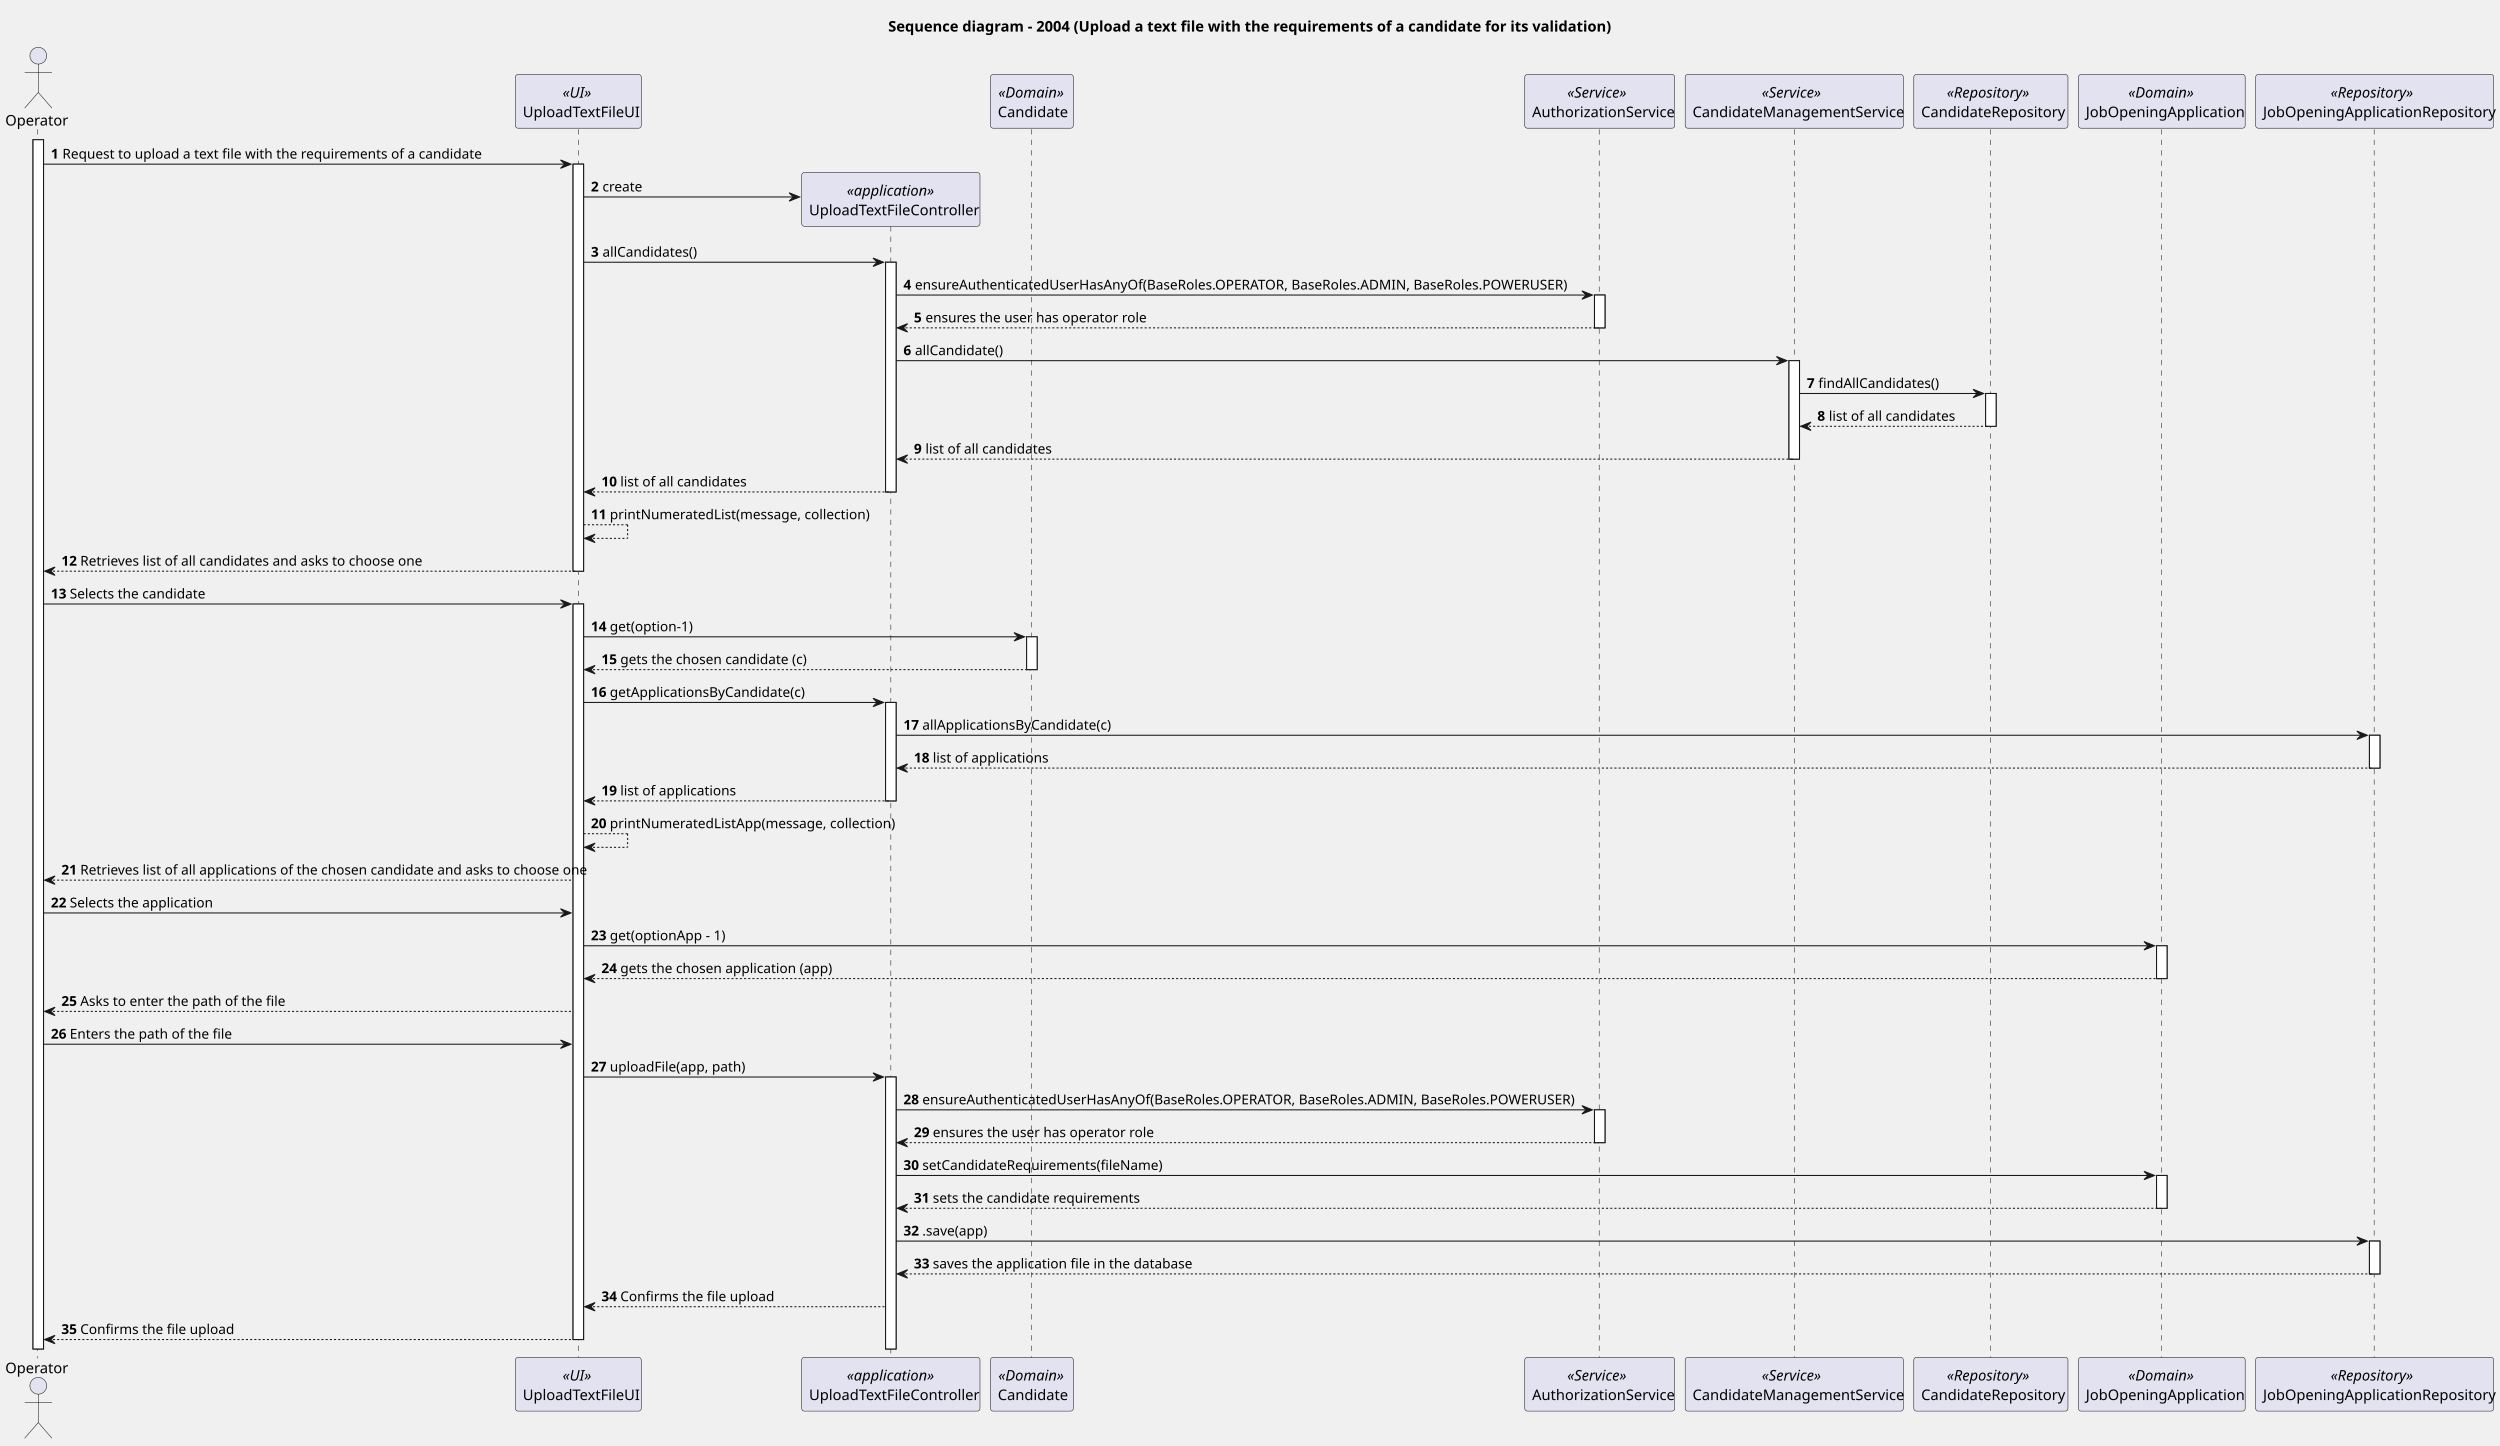
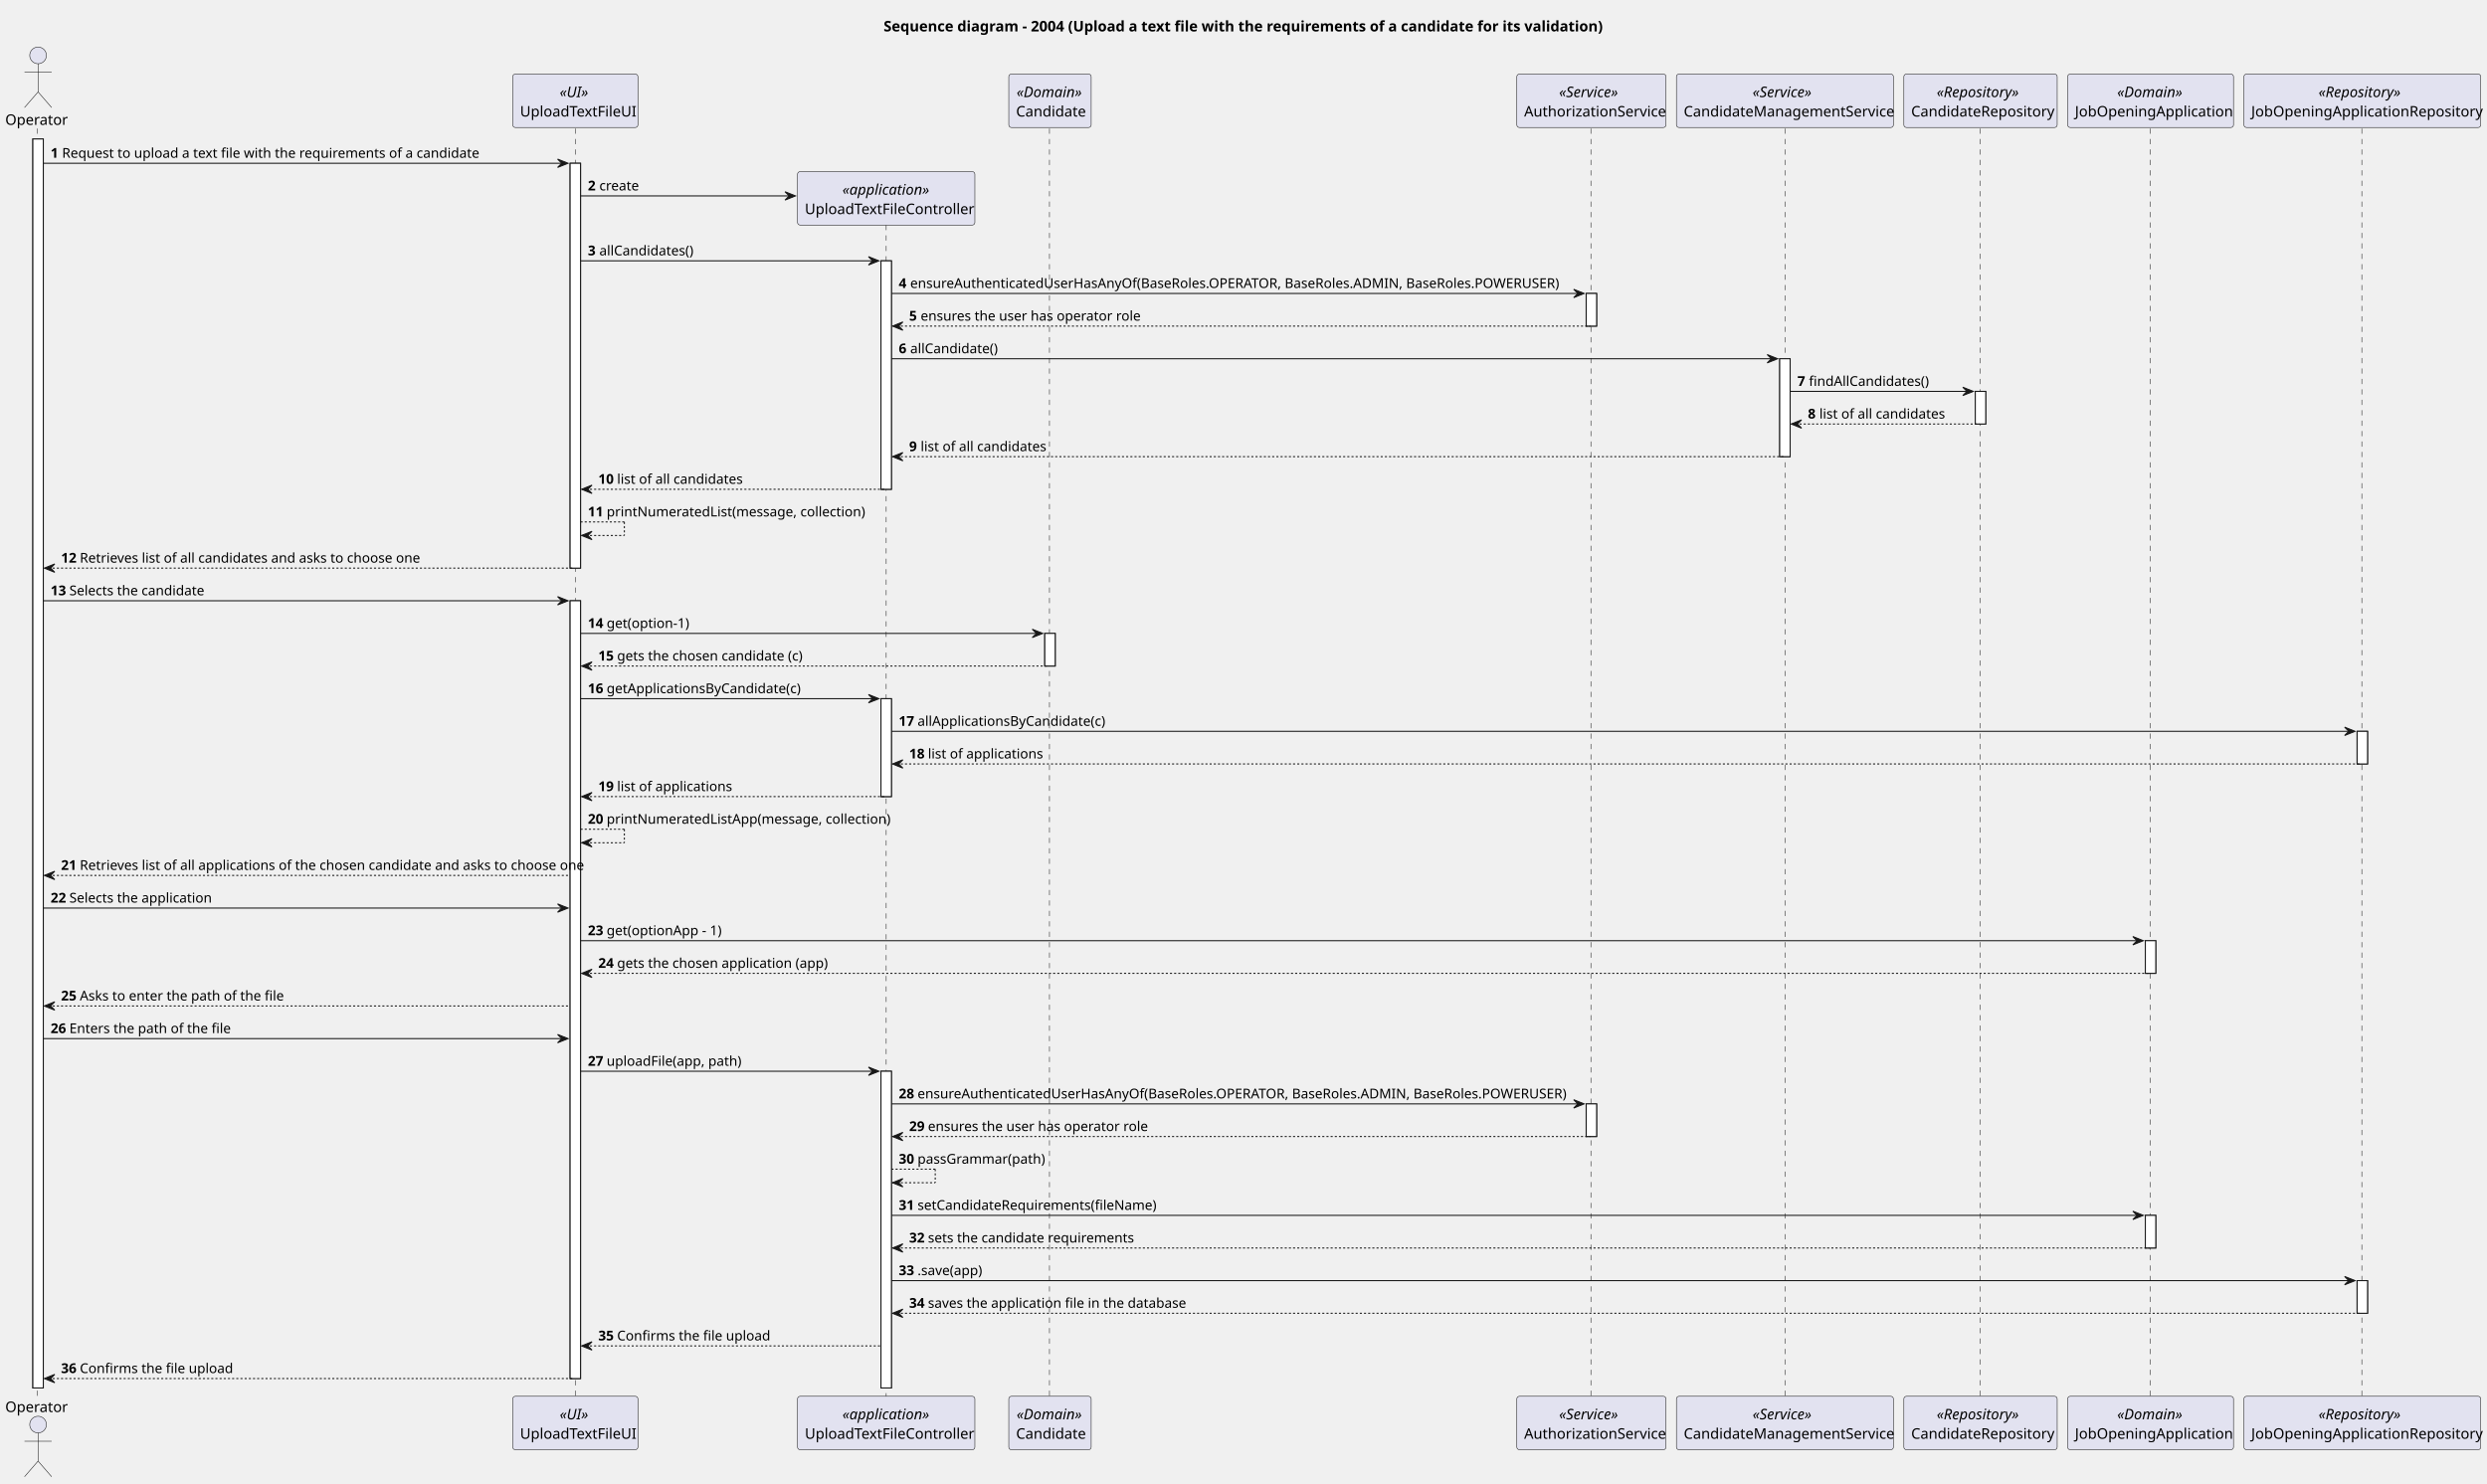
- <svg xmlns="http://www.w3.org/2000/svg" contentStyleType="text/css" height="1378px" preserveAspectRatio="none" style="width:2384px;height:1378px;background:#FFFFFF;" version="1.1" viewBox="0 0 2384 1378" width="2384px" zoomAndPan="magnify">
+ <svg xmlns="http://www.w3.org/2000/svg" contentStyleType="text/css" height="1422px" preserveAspectRatio="none" style="width:2384px;height:1422px;background:#FFFFFF;" version="1.1" viewBox="0 0 2384 1422" width="2384px" zoomAndPan="magnify">
  <defs />
  <g>
    <text fill="#000000" font-family="sans-serif" font-size="14" font-weight="bold" lengthAdjust="spacing" textLength="688" x="847" y="30.107">Sequence diagram - 2004 (Upload a text file with the requirements of a candidate for its validation)</text>
-     <rect fill="#FFFFFF" height="1153.137" style="stroke:#181818;stroke-width:1.0;" width="10" x="31.5" y="133.242" />
+     <rect fill="#FFFFFF" height="1197.428" style="stroke:#181818;stroke-width:1.0;" width="10" x="31.5" y="133.242" />
    <rect fill="#FFFFFF" height="388.152" style="stroke:#181818;stroke-width:1.0;" width="10" x="546.5" y="156.533" />
-     <rect fill="#FFFFFF" height="701.402" style="stroke:#181818;stroke-width:1.0;" width="10" x="546.5" y="575.977" />
+     <rect fill="#FFFFFF" height="745.693" style="stroke:#181818;stroke-width:1.0;" width="10" x="546.5" y="575.977" />
    <rect fill="#FFFFFF" height="219.037" style="stroke:#181818;stroke-width:1.0;" width="10" x="844.5" y="250.066" />
    <rect fill="#FFFFFF" height="93.873" style="stroke:#181818;stroke-width:1.0;" width="10" x="844.5" y="669.85" />
-     <rect fill="#FFFFFF" height="259.328" style="stroke:#181818;stroke-width:1.0;" width="10" x="844.5" y="1027.051" />
-     <rect fill="#FFFFFF" height="31.291" style="stroke:#181818;stroke-width:1.0;" width="10" x="979" y="607.268" />
+     <rect fill="#FFFFFF" height="303.619" style="stroke:#181818;stroke-width:1.0;" width="10" x="844.5" y="1027.051" />
+     <rect fill="#FFFFFF" height="31.291" style="stroke:#181818;stroke-width:1.0;" width="10" x="1001.5" y="607.268" />
    <rect fill="#FFFFFF" height="31.291" style="stroke:#181818;stroke-width:1.0;" width="10" x="1520.5" y="281.357" />
    <rect fill="#FFFFFF" height="31.291" style="stroke:#181818;stroke-width:1.0;" width="10" x="1520.5" y="1058.342" />
    <rect fill="#FFFFFF" height="93.873" style="stroke:#181818;stroke-width:1.0;" width="10" x="1706" y="343.94" />
    <rect fill="#FFFFFF" height="31.291" style="stroke:#181818;stroke-width:1.0;" width="10" x="1893.5" y="375.231" />
    <rect fill="#FFFFFF" height="31.291" style="stroke:#181818;stroke-width:1.0;" width="10" x="2056.5" y="901.887" />
-     <rect fill="#FFFFFF" height="31.291" style="stroke:#181818;stroke-width:1.0;" width="10" x="2056.5" y="1120.924" />
+     <rect fill="#FFFFFF" height="31.291" style="stroke:#181818;stroke-width:1.0;" width="10" x="2056.5" y="1165.215" />
    <rect fill="#FFFFFF" height="31.291" style="stroke:#181818;stroke-width:1.0;" width="10" x="2259.5" y="701.141" />
-     <rect fill="#FFFFFF" height="31.291" style="stroke:#181818;stroke-width:1.0;" width="10" x="2259.5" y="1183.506" />
-     <line style="stroke:#181818;stroke-width:0.5;stroke-dasharray:5.0,5.0;" x1="36" x2="36" y1="123.242" y2="1295.379" />
-     <line style="stroke:#181818;stroke-width:0.5;stroke-dasharray:5.0,5.0;" x1="551.5" x2="551.5" y1="123.242" y2="1295.379" />
-     <line style="stroke:#181818;stroke-width:0.5;stroke-dasharray:5.0,5.0;" x1="849.5" x2="849.5" y1="205.654" y2="1295.379" />
-     <line style="stroke:#181818;stroke-width:0.5;stroke-dasharray:5.0,5.0;" x1="983.5" x2="983.5" y1="123.242" y2="1295.379" />
-     <line style="stroke:#181818;stroke-width:0.5;stroke-dasharray:5.0,5.0;" x1="1525" x2="1525" y1="123.242" y2="1295.379" />
-     <line style="stroke:#181818;stroke-width:0.5;stroke-dasharray:5.0,5.0;" x1="1711" x2="1711" y1="123.242" y2="1295.379" />
-     <line style="stroke:#181818;stroke-width:0.5;stroke-dasharray:5.0,5.0;" x1="1898" x2="1898" y1="123.242" y2="1295.379" />
-     <line style="stroke:#181818;stroke-width:0.5;stroke-dasharray:5.0,5.0;" x1="2061" x2="2061" y1="123.242" y2="1295.379" />
-     <line style="stroke:#181818;stroke-width:0.5;stroke-dasharray:5.0,5.0;" x1="2264" x2="2264" y1="123.242" y2="1295.379" />
+     <rect fill="#FFFFFF" height="31.291" style="stroke:#181818;stroke-width:1.0;" width="10" x="2259.5" y="1227.797" />
+     <line style="stroke:#181818;stroke-width:0.5;stroke-dasharray:5.0,5.0;" x1="36" x2="36" y1="123.242" y2="1339.67" />
+     <line style="stroke:#181818;stroke-width:0.5;stroke-dasharray:5.0,5.0;" x1="551.5" x2="551.5" y1="123.242" y2="1339.67" />
+     <line style="stroke:#181818;stroke-width:0.5;stroke-dasharray:5.0,5.0;" x1="849.5" x2="849.5" y1="205.654" y2="1339.67" />
+     <line style="stroke:#181818;stroke-width:0.5;stroke-dasharray:5.0,5.0;" x1="1006" x2="1006" y1="123.242" y2="1339.67" />
+     <line style="stroke:#181818;stroke-width:0.5;stroke-dasharray:5.0,5.0;" x1="1525" x2="1525" y1="123.242" y2="1339.67" />
+     <line style="stroke:#181818;stroke-width:0.5;stroke-dasharray:5.0,5.0;" x1="1711" x2="1711" y1="123.242" y2="1339.67" />
+     <line style="stroke:#181818;stroke-width:0.5;stroke-dasharray:5.0,5.0;" x1="1898" x2="1898" y1="123.242" y2="1339.67" />
+     <line style="stroke:#181818;stroke-width:0.5;stroke-dasharray:5.0,5.0;" x1="2061" x2="2061" y1="123.242" y2="1339.67" />
+     <line style="stroke:#181818;stroke-width:0.5;stroke-dasharray:5.0,5.0;" x1="2264" x2="2264" y1="123.242" y2="1339.67" />
    <text fill="#000000" font-family="sans-serif" font-size="14" lengthAdjust="spacing" textLength="57" x="5" y="119.728">Operator</text>
    <ellipse cx="36.5" cy="53.121" fill="#E2E2F0" rx="8" ry="8" style="stroke:#181818;stroke-width:0.5;" />
    <path d="M36.5,61.121 L36.5,88.121 M23.5,69.121 L49.5,69.121 M36.5,88.121 L23.5,103.121 M36.5,88.121 L49.5,103.121 " fill="none" style="stroke:#181818;stroke-width:0.5;" />
-     <text fill="#000000" font-family="sans-serif" font-size="14" lengthAdjust="spacing" textLength="57" x="5" y="1309.486">Operator</text>
-     <ellipse cx="36.5" cy="1321.5" fill="#E2E2F0" rx="8" ry="8" style="stroke:#181818;stroke-width:0.5;" />
-     <path d="M36.5,1329.5 L36.5,1356.5 M23.5,1337.5 L49.5,1337.5 M36.5,1356.5 L23.5,1371.5 M36.5,1356.5 L49.5,1371.5 " fill="none" style="stroke:#181818;stroke-width:0.5;" />
+     <text fill="#000000" font-family="sans-serif" font-size="14" lengthAdjust="spacing" textLength="57" x="5" y="1353.777">Operator</text>
+     <ellipse cx="36.5" cy="1365.791" fill="#E2E2F0" rx="8" ry="8" style="stroke:#181818;stroke-width:0.5;" />
+     <path d="M36.5,1373.791 L36.5,1400.791 M23.5,1381.791 L49.5,1381.791 M36.5,1400.791 L23.5,1415.791 M36.5,1400.791 L49.5,1415.791 " fill="none" style="stroke:#181818;stroke-width:0.5;" />
    <rect fill="#E2E2F0" height="51.242" rx="2.5" ry="2.5" style="stroke:#181818;stroke-width:0.5;" width="120" x="491.5" y="71" />
    <text fill="#000000" font-family="sans-serif" font-size="14" font-style="italic" lengthAdjust="spacing" textLength="30" x="536.5" y="93.107">«UI»</text>
    <text fill="#000000" font-family="sans-serif" font-size="14" lengthAdjust="spacing" textLength="106" x="498.5" y="111.728">UploadTextFileUI</text>
-     <rect fill="#E2E2F0" height="51.242" rx="2.5" ry="2.5" style="stroke:#181818;stroke-width:0.5;" width="120" x="491.5" y="1294.379" />
-     <text fill="#000000" font-family="sans-serif" font-size="14" font-style="italic" lengthAdjust="spacing" textLength="30" x="536.5" y="1316.486">«UI»</text>
-     <text fill="#000000" font-family="sans-serif" font-size="14" lengthAdjust="spacing" textLength="106" x="498.5" y="1335.107">UploadTextFileUI</text>
-     <rect fill="#E2E2F0" height="51.242" rx="2.5" ry="2.5" style="stroke:#181818;stroke-width:0.5;" width="170" x="764.5" y="1294.379" />
-     <text fill="#000000" font-family="sans-serif" font-size="14" font-style="italic" lengthAdjust="spacing" textLength="84" x="807.5" y="1316.486">«application»</text>
-     <text fill="#000000" font-family="sans-serif" font-size="14" lengthAdjust="spacing" textLength="156" x="771.5" y="1335.107">UploadTextFileController</text>
-     <rect fill="#E2E2F0" height="51.242" rx="2.5" ry="2.5" style="stroke:#181818;stroke-width:0.5;" width="79" x="944.5" y="71" />
-     <text fill="#000000" font-family="sans-serif" font-size="14" font-style="italic" lengthAdjust="spacing" textLength="64" x="952" y="93.107">«Domain»</text>
-     <text fill="#000000" font-family="sans-serif" font-size="14" lengthAdjust="spacing" textLength="65" x="951.5" y="111.728">Candidate</text>
-     <rect fill="#E2E2F0" height="51.242" rx="2.5" ry="2.5" style="stroke:#181818;stroke-width:0.5;" width="79" x="944.5" y="1294.379" />
-     <text fill="#000000" font-family="sans-serif" font-size="14" font-style="italic" lengthAdjust="spacing" textLength="64" x="952" y="1316.486">«Domain»</text>
-     <text fill="#000000" font-family="sans-serif" font-size="14" lengthAdjust="spacing" textLength="65" x="951.5" y="1335.107">Candidate</text>
+     <rect fill="#E2E2F0" height="51.242" rx="2.5" ry="2.5" style="stroke:#181818;stroke-width:0.5;" width="120" x="491.5" y="1338.67" />
+     <text fill="#000000" font-family="sans-serif" font-size="14" font-style="italic" lengthAdjust="spacing" textLength="30" x="536.5" y="1360.777">«UI»</text>
+     <text fill="#000000" font-family="sans-serif" font-size="14" lengthAdjust="spacing" textLength="106" x="498.5" y="1379.398">UploadTextFileUI</text>
+     <rect fill="#E2E2F0" height="51.242" rx="2.5" ry="2.5" style="stroke:#181818;stroke-width:0.5;" width="170" x="764.5" y="1338.67" />
+     <text fill="#000000" font-family="sans-serif" font-size="14" font-style="italic" lengthAdjust="spacing" textLength="84" x="807.5" y="1360.777">«application»</text>
+     <text fill="#000000" font-family="sans-serif" font-size="14" lengthAdjust="spacing" textLength="156" x="771.5" y="1379.398">UploadTextFileController</text>
+     <rect fill="#E2E2F0" height="51.242" rx="2.5" ry="2.5" style="stroke:#181818;stroke-width:0.5;" width="79" x="967" y="71" />
+     <text fill="#000000" font-family="sans-serif" font-size="14" font-style="italic" lengthAdjust="spacing" textLength="64" x="974.5" y="93.107">«Domain»</text>
+     <text fill="#000000" font-family="sans-serif" font-size="14" lengthAdjust="spacing" textLength="65" x="974" y="111.728">Candidate</text>
+     <rect fill="#E2E2F0" height="51.242" rx="2.5" ry="2.5" style="stroke:#181818;stroke-width:0.5;" width="79" x="967" y="1338.67" />
+     <text fill="#000000" font-family="sans-serif" font-size="14" font-style="italic" lengthAdjust="spacing" textLength="64" x="974.5" y="1360.777">«Domain»</text>
+     <text fill="#000000" font-family="sans-serif" font-size="14" lengthAdjust="spacing" textLength="65" x="974" y="1379.398">Candidate</text>
    <rect fill="#E2E2F0" height="51.242" rx="2.5" ry="2.5" style="stroke:#181818;stroke-width:0.5;" width="143" x="1454" y="71" />
    <text fill="#000000" font-family="sans-serif" font-size="14" font-style="italic" lengthAdjust="spacing" textLength="62" x="1494.5" y="93.107">«Service»</text>
    <text fill="#000000" font-family="sans-serif" font-size="14" lengthAdjust="spacing" textLength="129" x="1461" y="111.728">AuthorizationService</text>
-     <rect fill="#E2E2F0" height="51.242" rx="2.5" ry="2.5" style="stroke:#181818;stroke-width:0.5;" width="143" x="1454" y="1294.379" />
-     <text fill="#000000" font-family="sans-serif" font-size="14" font-style="italic" lengthAdjust="spacing" textLength="62" x="1494.5" y="1316.486">«Service»</text>
-     <text fill="#000000" font-family="sans-serif" font-size="14" lengthAdjust="spacing" textLength="129" x="1461" y="1335.107">AuthorizationService</text>
+     <rect fill="#E2E2F0" height="51.242" rx="2.5" ry="2.5" style="stroke:#181818;stroke-width:0.5;" width="143" x="1454" y="1338.67" />
+     <text fill="#000000" font-family="sans-serif" font-size="14" font-style="italic" lengthAdjust="spacing" textLength="62" x="1494.5" y="1360.777">«Service»</text>
+     <text fill="#000000" font-family="sans-serif" font-size="14" lengthAdjust="spacing" textLength="129" x="1461" y="1379.398">AuthorizationService</text>
    <rect fill="#E2E2F0" height="51.242" rx="2.5" ry="2.5" style="stroke:#181818;stroke-width:0.5;" width="208" x="1607" y="71" />
    <text fill="#000000" font-family="sans-serif" font-size="14" font-style="italic" lengthAdjust="spacing" textLength="62" x="1680" y="93.107">«Service»</text>
    <text fill="#000000" font-family="sans-serif" font-size="14" lengthAdjust="spacing" textLength="194" x="1614" y="111.728">CandidateManagementService</text>
-     <rect fill="#E2E2F0" height="51.242" rx="2.5" ry="2.5" style="stroke:#181818;stroke-width:0.5;" width="208" x="1607" y="1294.379" />
-     <text fill="#000000" font-family="sans-serif" font-size="14" font-style="italic" lengthAdjust="spacing" textLength="62" x="1680" y="1316.486">«Service»</text>
-     <text fill="#000000" font-family="sans-serif" font-size="14" lengthAdjust="spacing" textLength="194" x="1614" y="1335.107">CandidateManagementService</text>
+     <rect fill="#E2E2F0" height="51.242" rx="2.5" ry="2.5" style="stroke:#181818;stroke-width:0.5;" width="208" x="1607" y="1338.67" />
+     <text fill="#000000" font-family="sans-serif" font-size="14" font-style="italic" lengthAdjust="spacing" textLength="62" x="1680" y="1360.777">«Service»</text>
+     <text fill="#000000" font-family="sans-serif" font-size="14" lengthAdjust="spacing" textLength="194" x="1614" y="1379.398">CandidateManagementService</text>
    <rect fill="#E2E2F0" height="51.242" rx="2.5" ry="2.5" style="stroke:#181818;stroke-width:0.5;" width="147" x="1825" y="71" />
    <text fill="#000000" font-family="sans-serif" font-size="14" font-style="italic" lengthAdjust="spacing" textLength="84" x="1856.5" y="93.107">«Repository»</text>
    <text fill="#000000" font-family="sans-serif" font-size="14" lengthAdjust="spacing" textLength="133" x="1832" y="111.728">CandidateRepository</text>
-     <rect fill="#E2E2F0" height="51.242" rx="2.5" ry="2.5" style="stroke:#181818;stroke-width:0.5;" width="147" x="1825" y="1294.379" />
-     <text fill="#000000" font-family="sans-serif" font-size="14" font-style="italic" lengthAdjust="spacing" textLength="84" x="1856.5" y="1316.486">«Repository»</text>
-     <text fill="#000000" font-family="sans-serif" font-size="14" lengthAdjust="spacing" textLength="133" x="1832" y="1335.107">CandidateRepository</text>
+     <rect fill="#E2E2F0" height="51.242" rx="2.5" ry="2.5" style="stroke:#181818;stroke-width:0.5;" width="147" x="1825" y="1338.67" />
+     <text fill="#000000" font-family="sans-serif" font-size="14" font-style="italic" lengthAdjust="spacing" textLength="84" x="1856.5" y="1360.777">«Repository»</text>
+     <text fill="#000000" font-family="sans-serif" font-size="14" lengthAdjust="spacing" textLength="133" x="1832" y="1379.398">CandidateRepository</text>
    <rect fill="#E2E2F0" height="51.242" rx="2.5" ry="2.5" style="stroke:#181818;stroke-width:0.5;" width="159" x="1982" y="71" />
    <text fill="#000000" font-family="sans-serif" font-size="14" font-style="italic" lengthAdjust="spacing" textLength="64" x="2029.5" y="93.107">«Domain»</text>
    <text fill="#000000" font-family="sans-serif" font-size="14" lengthAdjust="spacing" textLength="145" x="1989" y="111.728">JobOpeningApplication</text>
-     <rect fill="#E2E2F0" height="51.242" rx="2.5" ry="2.5" style="stroke:#181818;stroke-width:0.5;" width="159" x="1982" y="1294.379" />
-     <text fill="#000000" font-family="sans-serif" font-size="14" font-style="italic" lengthAdjust="spacing" textLength="64" x="2029.5" y="1316.486">«Domain»</text>
-     <text fill="#000000" font-family="sans-serif" font-size="14" lengthAdjust="spacing" textLength="145" x="1989" y="1335.107">JobOpeningApplication</text>
+     <rect fill="#E2E2F0" height="51.242" rx="2.5" ry="2.5" style="stroke:#181818;stroke-width:0.5;" width="159" x="1982" y="1338.67" />
+     <text fill="#000000" font-family="sans-serif" font-size="14" font-style="italic" lengthAdjust="spacing" textLength="64" x="2029.5" y="1360.777">«Domain»</text>
+     <text fill="#000000" font-family="sans-serif" font-size="14" lengthAdjust="spacing" textLength="145" x="1989" y="1379.398">JobOpeningApplication</text>
    <rect fill="#E2E2F0" height="51.242" rx="2.5" ry="2.5" style="stroke:#181818;stroke-width:0.5;" width="227" x="2151" y="71" />
    <text fill="#000000" font-family="sans-serif" font-size="14" font-style="italic" lengthAdjust="spacing" textLength="84" x="2222.5" y="93.107">«Repository»</text>
    <text fill="#000000" font-family="sans-serif" font-size="14" lengthAdjust="spacing" textLength="213" x="2158" y="111.728">JobOpeningApplicationRepository</text>
-     <rect fill="#E2E2F0" height="51.242" rx="2.5" ry="2.5" style="stroke:#181818;stroke-width:0.5;" width="227" x="2151" y="1294.379" />
-     <text fill="#000000" font-family="sans-serif" font-size="14" font-style="italic" lengthAdjust="spacing" textLength="84" x="2222.5" y="1316.486">«Repository»</text>
-     <text fill="#000000" font-family="sans-serif" font-size="14" lengthAdjust="spacing" textLength="213" x="2158" y="1335.107">JobOpeningApplicationRepository</text>
-     <rect fill="#FFFFFF" height="1153.137" style="stroke:#181818;stroke-width:1.0;" width="10" x="31.5" y="133.242" />
+     <rect fill="#E2E2F0" height="51.242" rx="2.5" ry="2.5" style="stroke:#181818;stroke-width:0.5;" width="227" x="2151" y="1338.67" />
+     <text fill="#000000" font-family="sans-serif" font-size="14" font-style="italic" lengthAdjust="spacing" textLength="84" x="2222.5" y="1360.777">«Repository»</text>
+     <text fill="#000000" font-family="sans-serif" font-size="14" lengthAdjust="spacing" textLength="213" x="2158" y="1379.398">JobOpeningApplicationRepository</text>
+     <rect fill="#FFFFFF" height="1197.428" style="stroke:#181818;stroke-width:1.0;" width="10" x="31.5" y="133.242" />
    <rect fill="#FFFFFF" height="388.152" style="stroke:#181818;stroke-width:1.0;" width="10" x="546.5" y="156.533" />
-     <rect fill="#FFFFFF" height="701.402" style="stroke:#181818;stroke-width:1.0;" width="10" x="546.5" y="575.977" />
+     <rect fill="#FFFFFF" height="745.693" style="stroke:#181818;stroke-width:1.0;" width="10" x="546.5" y="575.977" />
    <rect fill="#FFFFFF" height="219.037" style="stroke:#181818;stroke-width:1.0;" width="10" x="844.5" y="250.066" />
    <rect fill="#FFFFFF" height="93.873" style="stroke:#181818;stroke-width:1.0;" width="10" x="844.5" y="669.85" />
-     <rect fill="#FFFFFF" height="259.328" style="stroke:#181818;stroke-width:1.0;" width="10" x="844.5" y="1027.051" />
-     <rect fill="#FFFFFF" height="31.291" style="stroke:#181818;stroke-width:1.0;" width="10" x="979" y="607.268" />
+     <rect fill="#FFFFFF" height="303.619" style="stroke:#181818;stroke-width:1.0;" width="10" x="844.5" y="1027.051" />
+     <rect fill="#FFFFFF" height="31.291" style="stroke:#181818;stroke-width:1.0;" width="10" x="1001.5" y="607.268" />
    <rect fill="#FFFFFF" height="31.291" style="stroke:#181818;stroke-width:1.0;" width="10" x="1520.5" y="281.357" />
    <rect fill="#FFFFFF" height="31.291" style="stroke:#181818;stroke-width:1.0;" width="10" x="1520.5" y="1058.342" />
    <rect fill="#FFFFFF" height="93.873" style="stroke:#181818;stroke-width:1.0;" width="10" x="1706" y="343.94" />
    <rect fill="#FFFFFF" height="31.291" style="stroke:#181818;stroke-width:1.0;" width="10" x="1893.5" y="375.231" />
    <rect fill="#FFFFFF" height="31.291" style="stroke:#181818;stroke-width:1.0;" width="10" x="2056.5" y="901.887" />
-     <rect fill="#FFFFFF" height="31.291" style="stroke:#181818;stroke-width:1.0;" width="10" x="2056.5" y="1120.924" />
+     <rect fill="#FFFFFF" height="31.291" style="stroke:#181818;stroke-width:1.0;" width="10" x="2056.5" y="1165.215" />
    <rect fill="#FFFFFF" height="31.291" style="stroke:#181818;stroke-width:1.0;" width="10" x="2259.5" y="701.141" />
-     <rect fill="#FFFFFF" height="31.291" style="stroke:#181818;stroke-width:1.0;" width="10" x="2259.5" y="1183.506" />
+     <rect fill="#FFFFFF" height="31.291" style="stroke:#181818;stroke-width:1.0;" width="10" x="2259.5" y="1227.797" />
    <polygon fill="#181818" points="534.5,152.533,544.5,156.533,534.5,160.533,538.5,156.533" style="stroke:#181818;stroke-width:1.0;" />
    <line style="stroke:#181818;stroke-width:1.0;" x1="41.5" x2="540.5" y1="156.533" y2="156.533" />
    <text fill="#000000" font-family="sans-serif" font-size="13" font-weight="bold" lengthAdjust="spacing" textLength="7" x="48.5" y="151.27">1</text>
    <text fill="#000000" font-family="sans-serif" font-size="13" lengthAdjust="spacing" textLength="375" x="59.5" y="151.27">Request to upload a text file with the requirements of a candidate</text>
    <polygon fill="#181818" points="752.5,183.824,762.5,187.824,752.5,191.824,756.5,187.824" style="stroke:#181818;stroke-width:1.0;" />
    <line style="stroke:#181818;stroke-width:1.0;" x1="556.5" x2="758.5" y1="187.824" y2="187.824" />
    <text fill="#000000" font-family="sans-serif" font-size="13" font-weight="bold" lengthAdjust="spacing" textLength="7" x="563.5" y="182.561">2</text>
    <text fill="#000000" font-family="sans-serif" font-size="13" lengthAdjust="spacing" textLength="36" x="574.5" y="182.561">create</text>
    <rect fill="#E2E2F0" height="51.242" rx="2.5" ry="2.5" style="stroke:#181818;stroke-width:0.5;" width="170" x="764.5" y="164.533" />
    <text fill="#000000" font-family="sans-serif" font-size="14" font-style="italic" lengthAdjust="spacing" textLength="84" x="807.5" y="186.641">«application»</text>
    <text fill="#000000" font-family="sans-serif" font-size="14" lengthAdjust="spacing" textLength="156" x="771.5" y="205.262">UploadTextFileController</text>
    <polygon fill="#181818" points="832.5,246.066,842.5,250.066,832.5,254.066,836.5,250.066" style="stroke:#181818;stroke-width:1.0;" />
    <line style="stroke:#181818;stroke-width:1.0;" x1="556.5" x2="838.5" y1="250.066" y2="250.066" />
    <text fill="#000000" font-family="sans-serif" font-size="13" font-weight="bold" lengthAdjust="spacing" textLength="7" x="563.5" y="244.804">3</text>
    <text fill="#000000" font-family="sans-serif" font-size="13" lengthAdjust="spacing" textLength="86" x="574.5" y="244.804">allCandidates()</text>
    <polygon fill="#181818" points="1508.5,277.357,1518.5,281.357,1508.5,285.357,1512.5,281.357" style="stroke:#181818;stroke-width:1.0;" />
    <line style="stroke:#181818;stroke-width:1.0;" x1="854.5" x2="1514.5" y1="281.357" y2="281.357" />
    <text fill="#000000" font-family="sans-serif" font-size="13" font-weight="bold" lengthAdjust="spacing" textLength="7" x="861.5" y="276.095">4</text>
    <text fill="#000000" font-family="sans-serif" font-size="13" lengthAdjust="spacing" textLength="629" x="872.5" y="276.095">ensureAuthenticatedUserHasAnyOf(BaseRoles.OPERATOR, BaseRoles.ADMIN, BaseRoles.POWERUSER)</text>
    <polygon fill="#181818" points="865.5,308.648,855.5,312.648,865.5,316.648,861.5,312.648" style="stroke:#181818;stroke-width:1.0;" />
    <line style="stroke:#181818;stroke-width:1.0;stroke-dasharray:2.0,2.0;" x1="859.5" x2="1524.5" y1="312.648" y2="312.648" />
    <text fill="#000000" font-family="sans-serif" font-size="13" font-weight="bold" lengthAdjust="spacing" textLength="7" x="871.5" y="307.386">5</text>
    <text fill="#000000" font-family="sans-serif" font-size="13" lengthAdjust="spacing" textLength="198" x="882.5" y="307.386">ensures the user has operator role</text>
    <polygon fill="#181818" points="1694,339.94,1704,343.94,1694,347.94,1698,343.94" style="stroke:#181818;stroke-width:1.0;" />
    <line style="stroke:#181818;stroke-width:1.0;" x1="854.5" x2="1700" y1="343.94" y2="343.94" />
    <text fill="#000000" font-family="sans-serif" font-size="13" font-weight="bold" lengthAdjust="spacing" textLength="7" x="861.5" y="338.677">6</text>
    <text fill="#000000" font-family="sans-serif" font-size="13" lengthAdjust="spacing" textLength="79" x="872.5" y="338.677">allCandidate()</text>
    <polygon fill="#181818" points="1881.5,371.231,1891.5,375.231,1881.5,379.231,1885.5,375.231" style="stroke:#181818;stroke-width:1.0;" />
    <line style="stroke:#181818;stroke-width:1.0;" x1="1716" x2="1887.5" y1="375.231" y2="375.231" />
    <text fill="#000000" font-family="sans-serif" font-size="13" font-weight="bold" lengthAdjust="spacing" textLength="7" x="1723" y="369.968">7</text>
    <text fill="#000000" font-family="sans-serif" font-size="13" lengthAdjust="spacing" textLength="108" x="1734" y="369.968">findAllCandidates()</text>
    <polygon fill="#181818" points="1727,402.522,1717,406.522,1727,410.522,1723,406.522" style="stroke:#181818;stroke-width:1.0;" />
    <line style="stroke:#181818;stroke-width:1.0;stroke-dasharray:2.0,2.0;" x1="1721" x2="1897.5" y1="406.522" y2="406.522" />
    <text fill="#000000" font-family="sans-serif" font-size="13" font-weight="bold" lengthAdjust="spacing" textLength="7" x="1733" y="401.259">8</text>
    <text fill="#000000" font-family="sans-serif" font-size="13" lengthAdjust="spacing" textLength="115" x="1744" y="401.259">list of all candidates</text>
    <polygon fill="#181818" points="865.5,433.812,855.5,437.812,865.5,441.812,861.5,437.812" style="stroke:#181818;stroke-width:1.0;" />
    <line style="stroke:#181818;stroke-width:1.0;stroke-dasharray:2.0,2.0;" x1="859.5" x2="1710" y1="437.812" y2="437.812" />
    <text fill="#000000" font-family="sans-serif" font-size="13" font-weight="bold" lengthAdjust="spacing" textLength="7" x="871.5" y="432.55">9</text>
    <text fill="#000000" font-family="sans-serif" font-size="13" lengthAdjust="spacing" textLength="115" x="882.5" y="432.55">list of all candidates</text>
    <polygon fill="#181818" points="567.5,465.103,557.5,469.103,567.5,473.103,563.5,469.103" style="stroke:#181818;stroke-width:1.0;" />
    <line style="stroke:#181818;stroke-width:1.0;stroke-dasharray:2.0,2.0;" x1="561.5" x2="848.5" y1="469.103" y2="469.103" />
    <text fill="#000000" font-family="sans-serif" font-size="13" font-weight="bold" lengthAdjust="spacing" textLength="14" x="573.5" y="463.841">10</text>
    <text fill="#000000" font-family="sans-serif" font-size="13" lengthAdjust="spacing" textLength="115" x="591.5" y="463.841">list of all candidates</text>
    <line style="stroke:#181818;stroke-width:1.0;stroke-dasharray:2.0,2.0;" x1="556.5" x2="598.5" y1="500.394" y2="500.394" />
    <line style="stroke:#181818;stroke-width:1.0;stroke-dasharray:2.0,2.0;" x1="598.5" x2="598.5" y1="500.394" y2="513.394" />
    <line style="stroke:#181818;stroke-width:1.0;stroke-dasharray:2.0,2.0;" x1="557.5" x2="598.5" y1="513.394" y2="513.394" />
    <polygon fill="#181818" points="567.5,509.394,557.5,513.394,567.5,517.394,563.5,513.394" style="stroke:#181818;stroke-width:1.0;" />
    <text fill="#000000" font-family="sans-serif" font-size="13" font-weight="bold" lengthAdjust="spacing" textLength="14" x="563.5" y="495.132">11</text>
    <text fill="#000000" font-family="sans-serif" font-size="13" lengthAdjust="spacing" textLength="233" x="581.5" y="495.132">printNumeratedList(message, collection)</text>
    <polygon fill="#181818" points="52.5,540.686,42.5,544.686,52.5,548.686,48.5,544.686" style="stroke:#181818;stroke-width:1.0;" />
    <line style="stroke:#181818;stroke-width:1.0;stroke-dasharray:2.0,2.0;" x1="46.5" x2="550.5" y1="544.686" y2="544.686" />
    <text fill="#000000" font-family="sans-serif" font-size="13" font-weight="bold" lengthAdjust="spacing" textLength="14" x="58.5" y="539.423">12</text>
    <text fill="#000000" font-family="sans-serif" font-size="13" lengthAdjust="spacing" textLength="315" x="76.5" y="539.423">Retrieves list of all candidates and asks to choose one</text>
    <polygon fill="#181818" points="534.5,571.977,544.5,575.977,534.5,579.977,538.5,575.977" style="stroke:#181818;stroke-width:1.0;" />
    <line style="stroke:#181818;stroke-width:1.0;" x1="41.5" x2="540.5" y1="575.977" y2="575.977" />
    <text fill="#000000" font-family="sans-serif" font-size="13" font-weight="bold" lengthAdjust="spacing" textLength="14" x="48.5" y="570.714">13</text>
    <text fill="#000000" font-family="sans-serif" font-size="13" lengthAdjust="spacing" textLength="126" x="66.5" y="570.714">Selects the candidate</text>
-     <polygon fill="#181818" points="967,603.268,977,607.268,967,611.268,971,607.268" style="stroke:#181818;stroke-width:1.0;" />
-     <line style="stroke:#181818;stroke-width:1.0;" x1="556.5" x2="973" y1="607.268" y2="607.268" />
+     <polygon fill="#181818" points="989.5,603.268,999.5,607.268,989.5,611.268,993.5,607.268" style="stroke:#181818;stroke-width:1.0;" />
+     <line style="stroke:#181818;stroke-width:1.0;" x1="556.5" x2="995.5" y1="607.268" y2="607.268" />
    <text fill="#000000" font-family="sans-serif" font-size="13" font-weight="bold" lengthAdjust="spacing" textLength="14" x="563.5" y="602.005">14</text>
    <text fill="#000000" font-family="sans-serif" font-size="13" lengthAdjust="spacing" textLength="72" x="581.5" y="602.005">get(option-1)</text>
    <polygon fill="#181818" points="567.5,634.559,557.5,638.559,567.5,642.559,563.5,638.559" style="stroke:#181818;stroke-width:1.0;" />
-     <line style="stroke:#181818;stroke-width:1.0;stroke-dasharray:2.0,2.0;" x1="561.5" x2="983" y1="638.559" y2="638.559" />
+     <line style="stroke:#181818;stroke-width:1.0;stroke-dasharray:2.0,2.0;" x1="561.5" x2="1005.5" y1="638.559" y2="638.559" />
    <text fill="#000000" font-family="sans-serif" font-size="13" font-weight="bold" lengthAdjust="spacing" textLength="14" x="573.5" y="633.296">15</text>
    <text fill="#000000" font-family="sans-serif" font-size="13" lengthAdjust="spacing" textLength="172" x="591.5" y="633.296">gets the chosen candidate (c)</text>
    <polygon fill="#181818" points="832.5,665.85,842.5,669.85,832.5,673.85,836.5,669.85" style="stroke:#181818;stroke-width:1.0;" />
    <line style="stroke:#181818;stroke-width:1.0;" x1="556.5" x2="838.5" y1="669.85" y2="669.85" />
    <text fill="#000000" font-family="sans-serif" font-size="13" font-weight="bold" lengthAdjust="spacing" textLength="14" x="563.5" y="664.587">16</text>
    <text fill="#000000" font-family="sans-serif" font-size="13" lengthAdjust="spacing" textLength="178" x="581.5" y="664.587">getApplicationsByCandidate(c)</text>
    <polygon fill="#181818" points="2247.5,697.141,2257.5,701.141,2247.5,705.141,2251.5,701.141" style="stroke:#181818;stroke-width:1.0;" />
    <line style="stroke:#181818;stroke-width:1.0;" x1="854.5" x2="2253.5" y1="701.141" y2="701.141" />
    <text fill="#000000" font-family="sans-serif" font-size="13" font-weight="bold" lengthAdjust="spacing" textLength="14" x="861.5" y="695.878">17</text>
    <text fill="#000000" font-family="sans-serif" font-size="13" lengthAdjust="spacing" textLength="173" x="879.5" y="695.878">allApplicationsByCandidate(c)</text>
    <polygon fill="#181818" points="865.5,728.432,855.5,732.432,865.5,736.432,861.5,732.432" style="stroke:#181818;stroke-width:1.0;" />
    <line style="stroke:#181818;stroke-width:1.0;stroke-dasharray:2.0,2.0;" x1="859.5" x2="2263.5" y1="732.432" y2="732.432" />
    <text fill="#000000" font-family="sans-serif" font-size="13" font-weight="bold" lengthAdjust="spacing" textLength="14" x="871.5" y="727.169">18</text>
    <text fill="#000000" font-family="sans-serif" font-size="13" lengthAdjust="spacing" textLength="104" x="889.5" y="727.169">list of applications</text>
    <polygon fill="#181818" points="567.5,759.723,557.5,763.723,567.5,767.723,563.5,763.723" style="stroke:#181818;stroke-width:1.0;" />
    <line style="stroke:#181818;stroke-width:1.0;stroke-dasharray:2.0,2.0;" x1="561.5" x2="848.5" y1="763.723" y2="763.723" />
    <text fill="#000000" font-family="sans-serif" font-size="13" font-weight="bold" lengthAdjust="spacing" textLength="14" x="573.5" y="758.46">19</text>
    <text fill="#000000" font-family="sans-serif" font-size="13" lengthAdjust="spacing" textLength="104" x="591.5" y="758.46">list of applications</text>
    <line style="stroke:#181818;stroke-width:1.0;stroke-dasharray:2.0,2.0;" x1="556.5" x2="598.5" y1="795.014" y2="795.014" />
    <line style="stroke:#181818;stroke-width:1.0;stroke-dasharray:2.0,2.0;" x1="598.5" x2="598.5" y1="795.014" y2="808.014" />
    <line style="stroke:#181818;stroke-width:1.0;stroke-dasharray:2.0,2.0;" x1="557.5" x2="598.5" y1="808.014" y2="808.014" />
    <polygon fill="#181818" points="567.5,804.014,557.5,808.014,567.5,812.014,563.5,808.014" style="stroke:#181818;stroke-width:1.0;" />
    <text fill="#000000" font-family="sans-serif" font-size="13" font-weight="bold" lengthAdjust="spacing" textLength="14" x="563.5" y="789.751">20</text>
    <text fill="#000000" font-family="sans-serif" font-size="13" lengthAdjust="spacing" textLength="256" x="581.5" y="789.751">printNumeratedListApp(message, collection)</text>
    <polygon fill="#181818" points="52.5,835.305,42.5,839.305,52.5,843.305,48.5,839.305" style="stroke:#181818;stroke-width:1.0;" />
    <line style="stroke:#181818;stroke-width:1.0;stroke-dasharray:2.0,2.0;" x1="46.5" x2="545.5" y1="839.305" y2="839.305" />
    <text fill="#000000" font-family="sans-serif" font-size="13" font-weight="bold" lengthAdjust="spacing" textLength="14" x="58.5" y="834.042">21</text>
    <text fill="#000000" font-family="sans-serif" font-size="13" lengthAdjust="spacing" textLength="463" x="76.5" y="834.042">Retrieves list of all applications of the chosen candidate and asks to choose one</text>
    <polygon fill="#181818" points="534.5,866.596,544.5,870.596,534.5,874.596,538.5,870.596" style="stroke:#181818;stroke-width:1.0;" />
    <line style="stroke:#181818;stroke-width:1.0;" x1="41.5" x2="540.5" y1="870.596" y2="870.596" />
    <text fill="#000000" font-family="sans-serif" font-size="13" font-weight="bold" lengthAdjust="spacing" textLength="14" x="48.5" y="865.333">22</text>
    <text fill="#000000" font-family="sans-serif" font-size="13" lengthAdjust="spacing" textLength="132" x="66.5" y="865.333">Selects the application</text>
    <polygon fill="#181818" points="2044.5,897.887,2054.5,901.887,2044.5,905.887,2048.5,901.887" style="stroke:#181818;stroke-width:1.0;" />
    <line style="stroke:#181818;stroke-width:1.0;" x1="556.5" x2="2050.5" y1="901.887" y2="901.887" />
    <text fill="#000000" font-family="sans-serif" font-size="13" font-weight="bold" lengthAdjust="spacing" textLength="14" x="563.5" y="896.624">23</text>
    <text fill="#000000" font-family="sans-serif" font-size="13" lengthAdjust="spacing" textLength="103" x="581.5" y="896.624">get(optionApp - 1)</text>
    <polygon fill="#181818" points="567.5,929.178,557.5,933.178,567.5,937.178,563.5,933.178" style="stroke:#181818;stroke-width:1.0;" />
    <line style="stroke:#181818;stroke-width:1.0;stroke-dasharray:2.0,2.0;" x1="561.5" x2="2060.5" y1="933.178" y2="933.178" />
    <text fill="#000000" font-family="sans-serif" font-size="13" font-weight="bold" lengthAdjust="spacing" textLength="14" x="573.5" y="927.915">24</text>
    <text fill="#000000" font-family="sans-serif" font-size="13" lengthAdjust="spacing" textLength="192" x="591.5" y="927.915">gets the chosen application (app)</text>
    <polygon fill="#181818" points="52.5,960.469,42.5,964.469,52.5,968.469,48.5,964.469" style="stroke:#181818;stroke-width:1.0;" />
    <line style="stroke:#181818;stroke-width:1.0;stroke-dasharray:2.0,2.0;" x1="46.5" x2="545.5" y1="964.469" y2="964.469" />
    <text fill="#000000" font-family="sans-serif" font-size="13" font-weight="bold" lengthAdjust="spacing" textLength="14" x="58.5" y="959.206">25</text>
    <text fill="#000000" font-family="sans-serif" font-size="13" lengthAdjust="spacing" textLength="185" x="76.5" y="959.206">Asks to enter the path of the file</text>
    <polygon fill="#181818" points="534.5,991.76,544.5,995.76,534.5,999.76,538.5,995.76" style="stroke:#181818;stroke-width:1.0;" />
    <line style="stroke:#181818;stroke-width:1.0;" x1="41.5" x2="540.5" y1="995.76" y2="995.76" />
    <text fill="#000000" font-family="sans-serif" font-size="13" font-weight="bold" lengthAdjust="spacing" textLength="14" x="48.5" y="990.497">26</text>
    <text fill="#000000" font-family="sans-serif" font-size="13" lengthAdjust="spacing" textLength="145" x="66.5" y="990.497">Enters the path of the file</text>
    <polygon fill="#181818" points="832.5,1023.051,842.5,1027.051,832.5,1031.051,836.5,1027.051" style="stroke:#181818;stroke-width:1.0;" />
    <line style="stroke:#181818;stroke-width:1.0;" x1="556.5" x2="838.5" y1="1027.051" y2="1027.051" />
    <text fill="#000000" font-family="sans-serif" font-size="13" font-weight="bold" lengthAdjust="spacing" textLength="14" x="563.5" y="1021.788">27</text>
    <text fill="#000000" font-family="sans-serif" font-size="13" lengthAdjust="spacing" textLength="121" x="581.5" y="1021.788">uploadFile(app, path)</text>
    <polygon fill="#181818" points="1508.5,1054.342,1518.5,1058.342,1508.5,1062.342,1512.5,1058.342" style="stroke:#181818;stroke-width:1.0;" />
    <line style="stroke:#181818;stroke-width:1.0;" x1="854.5" x2="1514.5" y1="1058.342" y2="1058.342" />
    <text fill="#000000" font-family="sans-serif" font-size="13" font-weight="bold" lengthAdjust="spacing" textLength="14" x="861.5" y="1053.079">28</text>
    <text fill="#000000" font-family="sans-serif" font-size="13" lengthAdjust="spacing" textLength="629" x="879.5" y="1053.079">ensureAuthenticatedUserHasAnyOf(BaseRoles.OPERATOR, BaseRoles.ADMIN, BaseRoles.POWERUSER)</text>
    <polygon fill="#181818" points="865.5,1085.633,855.5,1089.633,865.5,1093.633,861.5,1089.633" style="stroke:#181818;stroke-width:1.0;" />
    <line style="stroke:#181818;stroke-width:1.0;stroke-dasharray:2.0,2.0;" x1="859.5" x2="1524.5" y1="1089.633" y2="1089.633" />
    <text fill="#000000" font-family="sans-serif" font-size="13" font-weight="bold" lengthAdjust="spacing" textLength="14" x="871.5" y="1084.37">29</text>
    <text fill="#000000" font-family="sans-serif" font-size="13" lengthAdjust="spacing" textLength="198" x="889.5" y="1084.37">ensures the user has operator role</text>
-     <polygon fill="#181818" points="2044.5,1116.924,2054.5,1120.924,2044.5,1124.924,2048.5,1120.924" style="stroke:#181818;stroke-width:1.0;" />
-     <line style="stroke:#181818;stroke-width:1.0;" x1="854.5" x2="2050.5" y1="1120.924" y2="1120.924" />
+     <line style="stroke:#181818;stroke-width:1.0;stroke-dasharray:2.0,2.0;" x1="854.5" x2="896.5" y1="1120.924" y2="1120.924" />
+     <line style="stroke:#181818;stroke-width:1.0;stroke-dasharray:2.0,2.0;" x1="896.5" x2="896.5" y1="1120.924" y2="1133.924" />
+     <line style="stroke:#181818;stroke-width:1.0;stroke-dasharray:2.0,2.0;" x1="855.5" x2="896.5" y1="1133.924" y2="1133.924" />
+     <polygon fill="#181818" points="865.5,1129.924,855.5,1133.924,865.5,1137.924,861.5,1133.924" style="stroke:#181818;stroke-width:1.0;" />
    <text fill="#000000" font-family="sans-serif" font-size="13" font-weight="bold" lengthAdjust="spacing" textLength="14" x="861.5" y="1115.661">30</text>
-     <text fill="#000000" font-family="sans-serif" font-size="13" lengthAdjust="spacing" textLength="214" x="879.5" y="1115.661">setCandidateRequirements(fileName)</text>
-     <polygon fill="#181818" points="865.5,1148.215,855.5,1152.215,865.5,1156.215,861.5,1152.215" style="stroke:#181818;stroke-width:1.0;" />
-     <line style="stroke:#181818;stroke-width:1.0;stroke-dasharray:2.0,2.0;" x1="859.5" x2="2060.5" y1="1152.215" y2="1152.215" />
-     <text fill="#000000" font-family="sans-serif" font-size="13" font-weight="bold" lengthAdjust="spacing" textLength="14" x="871.5" y="1146.952">31</text>
-     <text fill="#000000" font-family="sans-serif" font-size="13" lengthAdjust="spacing" textLength="186" x="889.5" y="1146.952">sets the candidate requirements</text>
-     <polygon fill="#181818" points="2247.5,1179.506,2257.5,1183.506,2247.5,1187.506,2251.5,1183.506" style="stroke:#181818;stroke-width:1.0;" />
-     <line style="stroke:#181818;stroke-width:1.0;" x1="854.5" x2="2253.5" y1="1183.506" y2="1183.506" />
-     <text fill="#000000" font-family="sans-serif" font-size="13" font-weight="bold" lengthAdjust="spacing" textLength="14" x="861.5" y="1178.243">32</text>
-     <text fill="#000000" font-family="sans-serif" font-size="13" lengthAdjust="spacing" textLength="59" x="879.5" y="1178.243">.save(app)</text>
-     <polygon fill="#181818" points="865.5,1210.797,855.5,1214.797,865.5,1218.797,861.5,1214.797" style="stroke:#181818;stroke-width:1.0;" />
-     <line style="stroke:#181818;stroke-width:1.0;stroke-dasharray:2.0,2.0;" x1="859.5" x2="2263.5" y1="1214.797" y2="1214.797" />
-     <text fill="#000000" font-family="sans-serif" font-size="13" font-weight="bold" lengthAdjust="spacing" textLength="14" x="871.5" y="1209.534">33</text>
-     <text fill="#000000" font-family="sans-serif" font-size="13" lengthAdjust="spacing" textLength="234" x="889.5" y="1209.534">saves the application file in the database</text>
-     <polygon fill="#181818" points="567.5,1242.088,557.5,1246.088,567.5,1250.088,563.5,1246.088" style="stroke:#181818;stroke-width:1.0;" />
-     <line style="stroke:#181818;stroke-width:1.0;stroke-dasharray:2.0,2.0;" x1="561.5" x2="843.5" y1="1246.088" y2="1246.088" />
-     <text fill="#000000" font-family="sans-serif" font-size="13" font-weight="bold" lengthAdjust="spacing" textLength="14" x="573.5" y="1240.825">34</text>
-     <text fill="#000000" font-family="sans-serif" font-size="13" lengthAdjust="spacing" textLength="135" x="591.5" y="1240.825">Confirms the file upload</text>
-     <polygon fill="#181818" points="52.5,1273.379,42.5,1277.379,52.5,1281.379,48.5,1277.379" style="stroke:#181818;stroke-width:1.0;" />
-     <line style="stroke:#181818;stroke-width:1.0;stroke-dasharray:2.0,2.0;" x1="46.5" x2="550.5" y1="1277.379" y2="1277.379" />
-     <text fill="#000000" font-family="sans-serif" font-size="13" font-weight="bold" lengthAdjust="spacing" textLength="14" x="58.5" y="1272.116">35</text>
-     <text fill="#000000" font-family="sans-serif" font-size="13" lengthAdjust="spacing" textLength="135" x="76.5" y="1272.116">Confirms the file upload</text>
+     <text fill="#000000" font-family="sans-serif" font-size="13" lengthAdjust="spacing" textLength="115" x="879.5" y="1115.661">passGrammar(path)</text>
+     <polygon fill="#181818" points="2044.5,1161.215,2054.5,1165.215,2044.5,1169.215,2048.5,1165.215" style="stroke:#181818;stroke-width:1.0;" />
+     <line style="stroke:#181818;stroke-width:1.0;" x1="854.5" x2="2050.5" y1="1165.215" y2="1165.215" />
+     <text fill="#000000" font-family="sans-serif" font-size="13" font-weight="bold" lengthAdjust="spacing" textLength="14" x="861.5" y="1159.952">31</text>
+     <text fill="#000000" font-family="sans-serif" font-size="13" lengthAdjust="spacing" textLength="214" x="879.5" y="1159.952">setCandidateRequirements(fileName)</text>
+     <polygon fill="#181818" points="865.5,1192.506,855.5,1196.506,865.5,1200.506,861.5,1196.506" style="stroke:#181818;stroke-width:1.0;" />
+     <line style="stroke:#181818;stroke-width:1.0;stroke-dasharray:2.0,2.0;" x1="859.5" x2="2060.5" y1="1196.506" y2="1196.506" />
+     <text fill="#000000" font-family="sans-serif" font-size="13" font-weight="bold" lengthAdjust="spacing" textLength="14" x="871.5" y="1191.243">32</text>
+     <text fill="#000000" font-family="sans-serif" font-size="13" lengthAdjust="spacing" textLength="186" x="889.5" y="1191.243">sets the candidate requirements</text>
+     <polygon fill="#181818" points="2247.5,1223.797,2257.5,1227.797,2247.5,1231.797,2251.5,1227.797" style="stroke:#181818;stroke-width:1.0;" />
+     <line style="stroke:#181818;stroke-width:1.0;" x1="854.5" x2="2253.5" y1="1227.797" y2="1227.797" />
+     <text fill="#000000" font-family="sans-serif" font-size="13" font-weight="bold" lengthAdjust="spacing" textLength="14" x="861.5" y="1222.534">33</text>
+     <text fill="#000000" font-family="sans-serif" font-size="13" lengthAdjust="spacing" textLength="59" x="879.5" y="1222.534">.save(app)</text>
+     <polygon fill="#181818" points="865.5,1255.088,855.5,1259.088,865.5,1263.088,861.5,1259.088" style="stroke:#181818;stroke-width:1.0;" />
+     <line style="stroke:#181818;stroke-width:1.0;stroke-dasharray:2.0,2.0;" x1="859.5" x2="2263.5" y1="1259.088" y2="1259.088" />
+     <text fill="#000000" font-family="sans-serif" font-size="13" font-weight="bold" lengthAdjust="spacing" textLength="14" x="871.5" y="1253.825">34</text>
+     <text fill="#000000" font-family="sans-serif" font-size="13" lengthAdjust="spacing" textLength="234" x="889.5" y="1253.825">saves the application file in the database</text>
+     <polygon fill="#181818" points="567.5,1286.379,557.5,1290.379,567.5,1294.379,563.5,1290.379" style="stroke:#181818;stroke-width:1.0;" />
+     <line style="stroke:#181818;stroke-width:1.0;stroke-dasharray:2.0,2.0;" x1="561.5" x2="843.5" y1="1290.379" y2="1290.379" />
+     <text fill="#000000" font-family="sans-serif" font-size="13" font-weight="bold" lengthAdjust="spacing" textLength="14" x="573.5" y="1285.116">35</text>
+     <text fill="#000000" font-family="sans-serif" font-size="13" lengthAdjust="spacing" textLength="135" x="591.5" y="1285.116">Confirms the file upload</text>
+     <polygon fill="#181818" points="52.5,1317.67,42.5,1321.67,52.5,1325.67,48.5,1321.67" style="stroke:#181818;stroke-width:1.0;" />
+     <line style="stroke:#181818;stroke-width:1.0;stroke-dasharray:2.0,2.0;" x1="46.5" x2="550.5" y1="1321.67" y2="1321.67" />
+     <text fill="#000000" font-family="sans-serif" font-size="13" font-weight="bold" lengthAdjust="spacing" textLength="14" x="58.5" y="1316.407">36</text>
+     <text fill="#000000" font-family="sans-serif" font-size="13" lengthAdjust="spacing" textLength="135" x="76.5" y="1316.407">Confirms the file upload</text>
  </g>
</svg>
